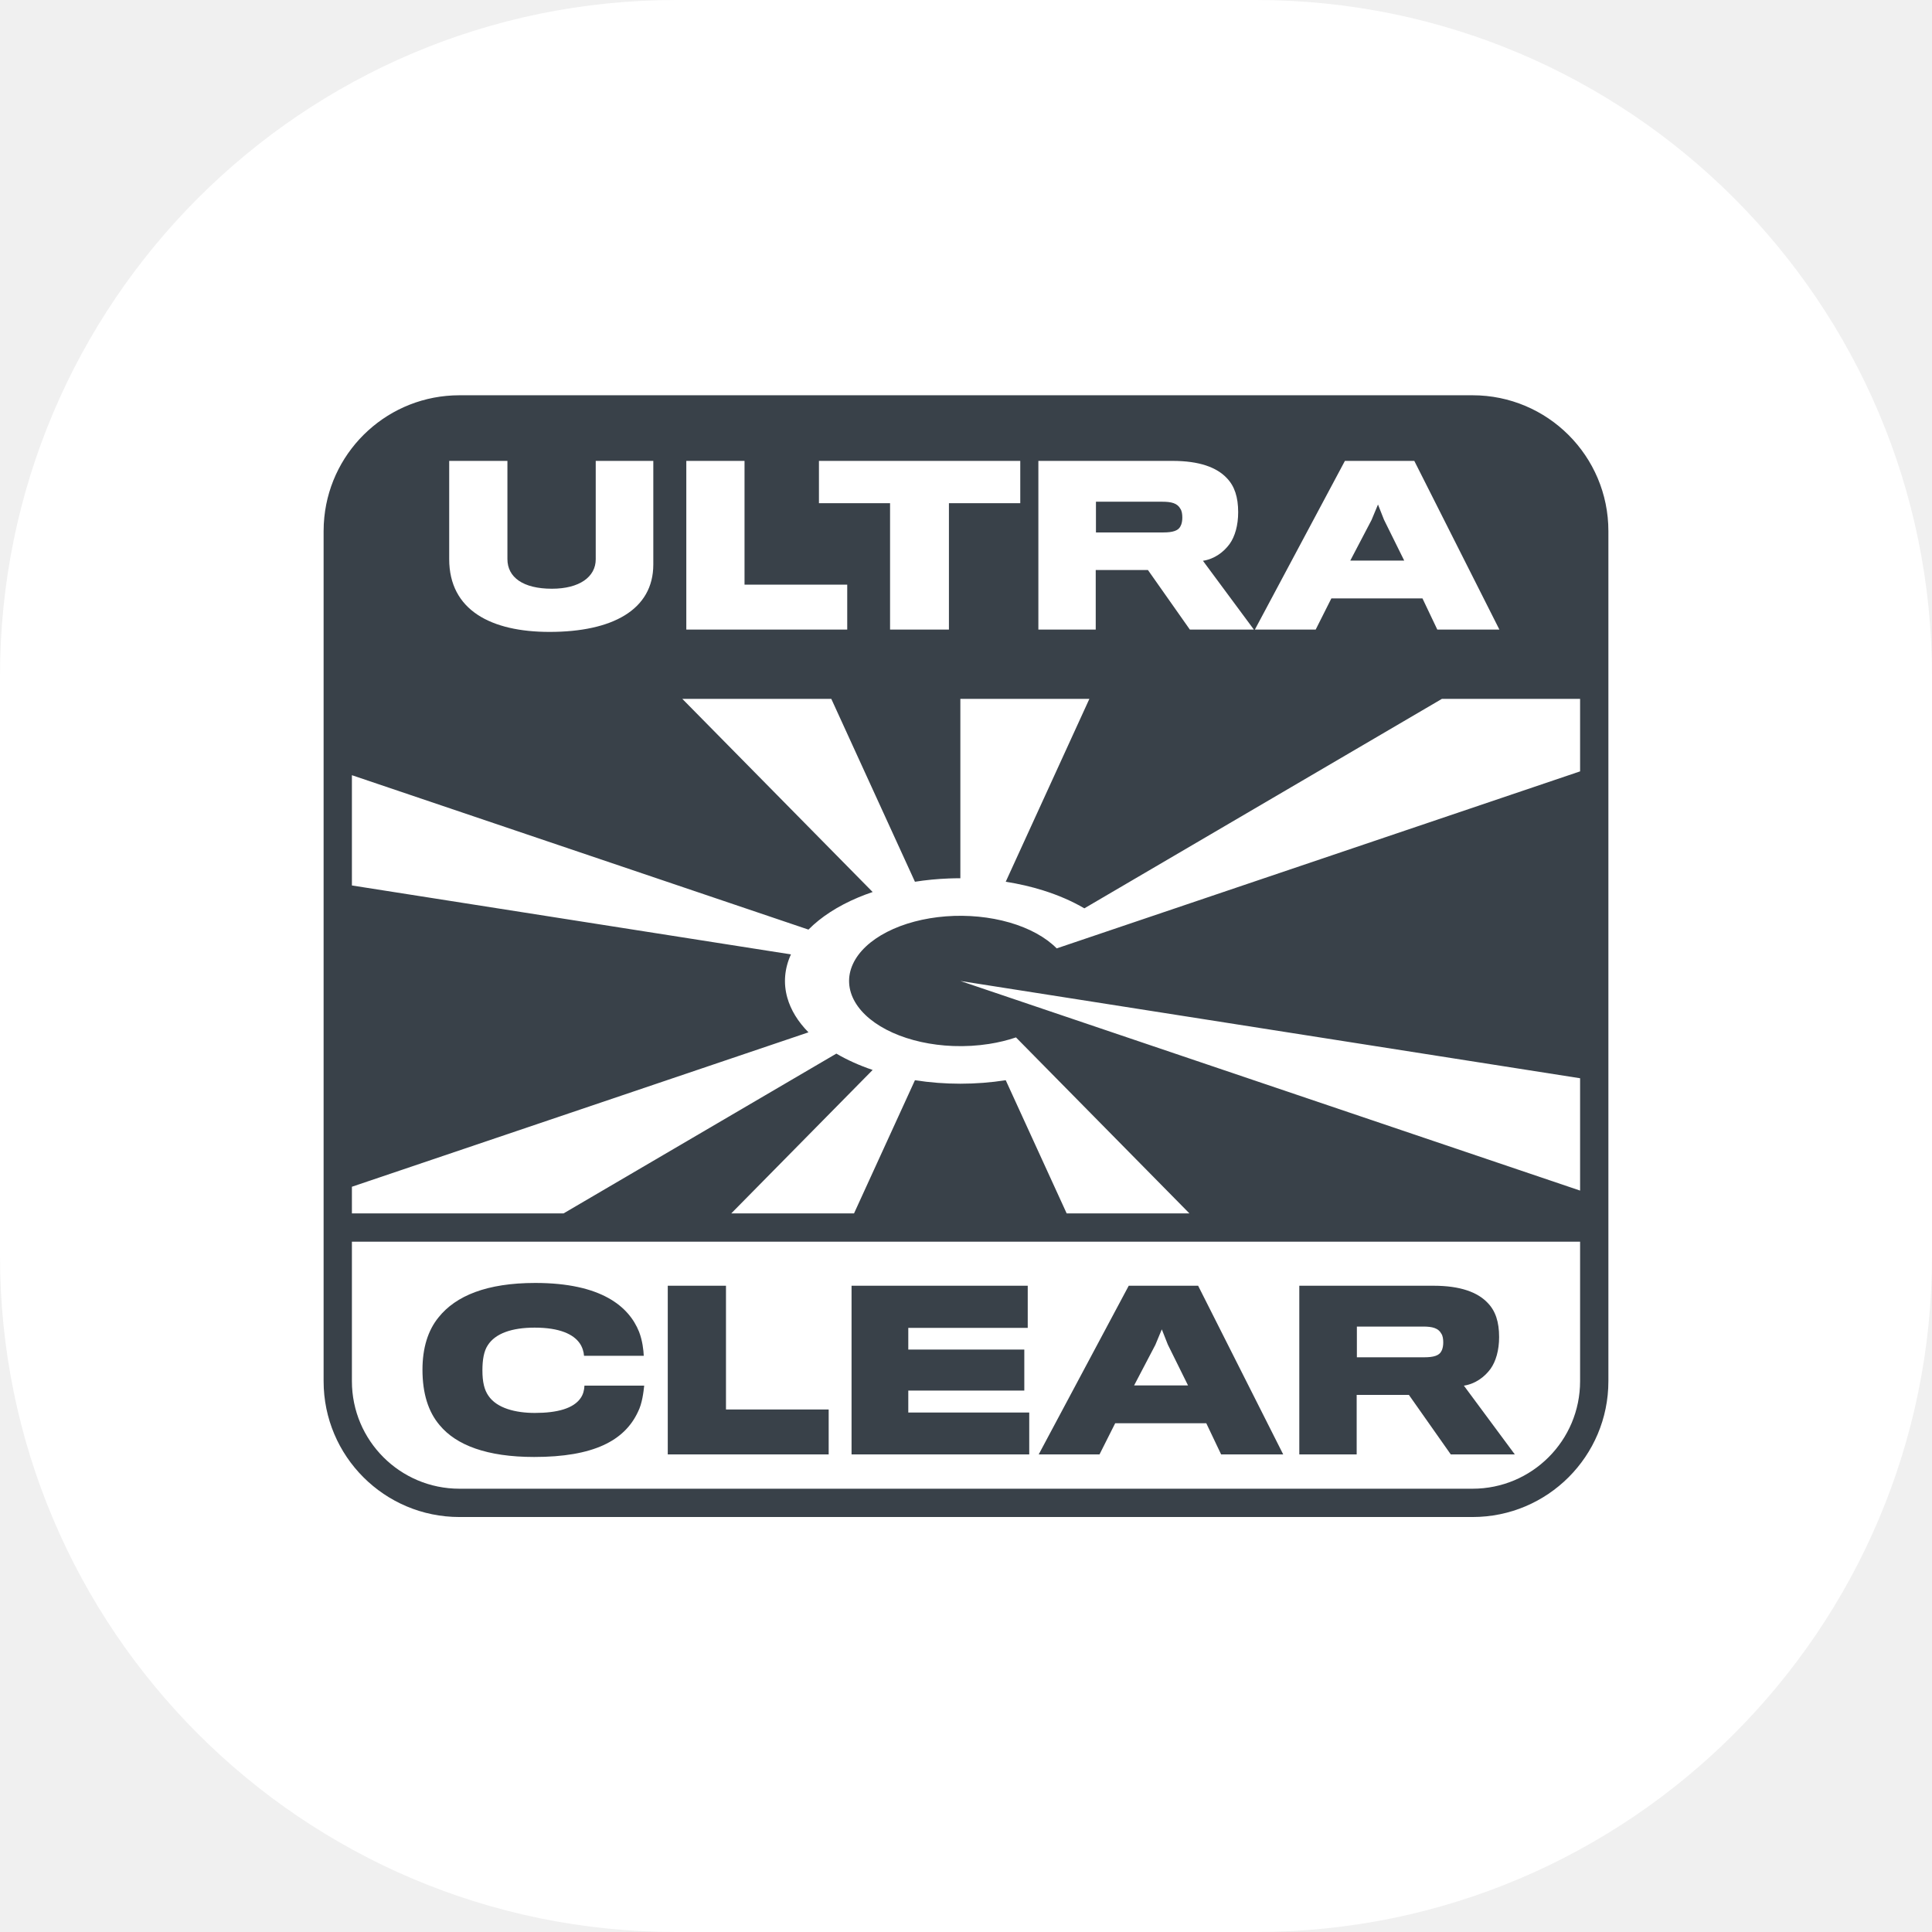
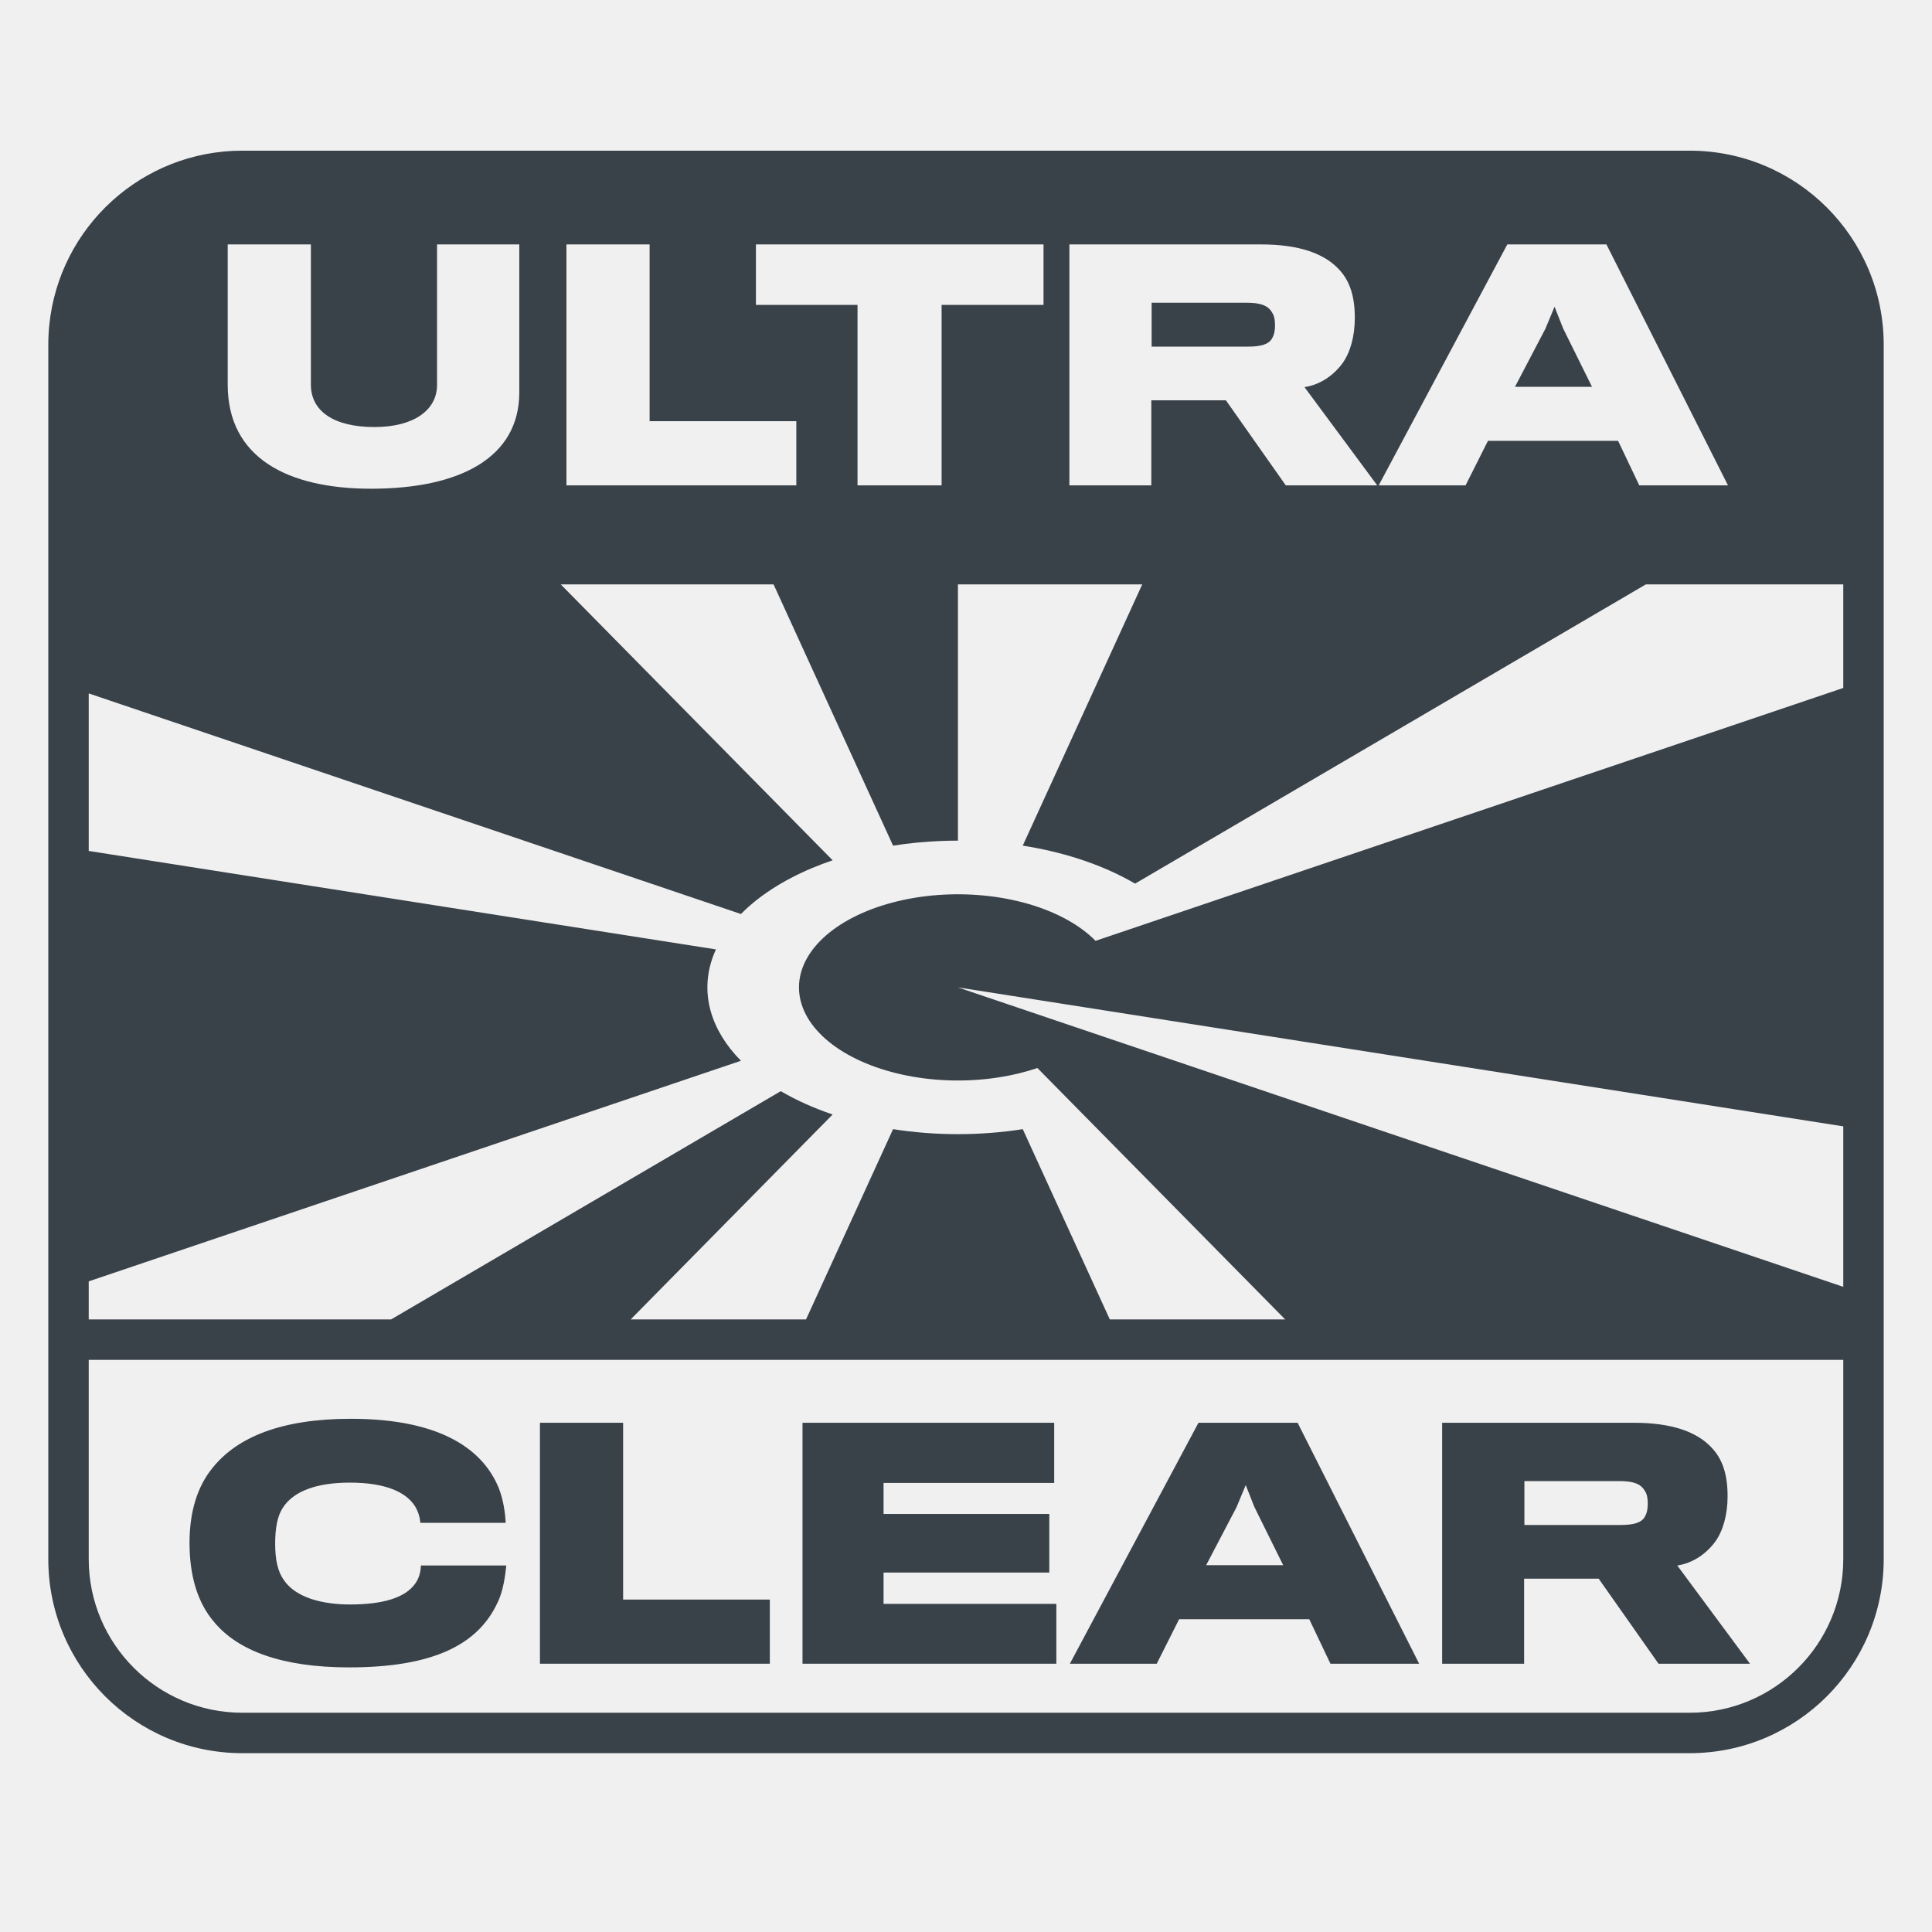
<svg xmlns="http://www.w3.org/2000/svg" version="1.1" width="1000" height="1000">
-   <g clip-path="url(#SvgjsClipPath1015)">
-     <rect width="1000" height="1000" fill="#ffffff" />
-     <g transform="matrix(8.75,0,0,8.75,150,193.75)">
-       <svg version="1.1" width="80" height="70">
-         <svg id="logo-19" width="80" height="70" viewBox="0 0 80 70" fill="none">
-           <path d="M17.43 59.824H20.964C20.926 60.18 20.849 60.879 20.595 61.374C19.794 63.09 17.952 64.043 14.457 64.043C11.661 64.043 9.843 63.344 8.864 62.162C8.191 61.374 7.848 60.281 7.848 58.883C7.848 57.612 8.165 56.558 8.801 55.782C9.818 54.511 11.648 53.749 14.52 53.749C18.434 53.749 20.061 55.147 20.659 56.634C20.862 57.155 20.926 57.74 20.938 58.057H17.405C17.392 57.828 17.303 57.536 17.151 57.32C16.782 56.786 15.969 56.392 14.482 56.392C13.135 56.392 12.156 56.736 11.711 57.434C11.483 57.778 11.394 58.286 11.394 58.922C11.394 59.608 11.508 60.078 11.749 60.421C12.245 61.158 13.351 61.438 14.495 61.438C15.829 61.438 16.782 61.171 17.202 60.561C17.354 60.345 17.418 60.091 17.43 59.824Z" class="ccustom" fill="#394149" />
-           <path d="M31.877 61.235V63.891H22.358V53.914H25.802V61.235H31.877Z" class="ccustom" fill="#394149" />
-           <path d="M43.741 63.891V61.413H36.586V60.116H43.449V57.689H36.586V56.405H43.652V53.914H33.23V63.891H43.741Z" class="ccustom" fill="#394149" />
-           <path fill-rule="evenodd" clip-rule="evenodd" d="M54.214 62.048H48.825L47.898 63.891H44.301L49.626 53.914H53.731L58.764 63.891H55.091L54.214 62.048ZM49.944 59.811H53.134L51.939 57.396L51.583 56.494L51.202 57.409L49.944 59.811Z" class="ccustom" fill="#394149" />
-           <path fill-rule="evenodd" clip-rule="evenodd" d="M71.536 56.952C71.536 56.049 71.32 55.401 70.862 54.931C70.265 54.295 69.235 53.914 67.66 53.914H59.716V63.891H63.11V60.37H66.198L68.676 63.891H72.464L69.452 59.824C70.125 59.722 70.672 59.316 71.027 58.833C71.345 58.388 71.536 57.727 71.536 56.952ZM68.231 57.269C68.231 57.434 68.206 57.638 68.117 57.79C67.99 58.045 67.66 58.146 67.113 58.146H63.122V56.329H67.049C67.583 56.329 67.939 56.418 68.117 56.748C68.206 56.875 68.231 57.079 68.231 57.269Z" class="ccustom" fill="#394149" />
-           <path d="M52.796 8.476C52.796 8.641 52.771 8.845 52.682 8.997C52.555 9.251 52.224 9.353 51.678 9.353H47.687V7.536H51.614C52.148 7.536 52.504 7.624 52.682 7.955C52.771 8.082 52.796 8.285 52.796 8.476Z" class="ccustom" fill="#394149" />
-           <path d="M62.732 11.018H65.922L64.727 8.603L64.371 7.701L63.99 8.616L62.732 11.018Z" class="ccustom" fill="#394149" />
-           <path fill-rule="evenodd" clip-rule="evenodd" d="M2.042 8.452C2.453 4.401 5.875 1.239 10.035 1.239H69.965C74.403 1.239 78 4.836 78 9.274V59.56C78 63.998 74.403 67.595 69.965 67.595H10.035C5.598 67.595 2 63.998 2 59.56V9.274C2 8.997 2.014 8.723 2.042 8.452ZM3.674 23.713L30.681 32.847C31.417 32.101 32.418 31.452 33.622 30.946C33.899 30.83 34.185 30.722 34.478 30.623L23.219 19.198H32.032L36.98 30.016C37.634 29.913 38.306 29.848 38.986 29.822C39.213 29.813 39.439 29.809 39.666 29.809V19.198H47.298L42.35 30.016C43.113 30.136 43.853 30.306 44.555 30.526C45.459 30.809 46.283 31.168 47.001 31.589L68.152 19.198H76.326V23.487L45.365 33.958C44.714 33.298 43.743 32.765 42.576 32.428C41.408 32.091 40.097 31.964 38.806 32.063C37.516 32.163 36.304 32.484 35.326 32.987C34.347 33.49 33.645 34.151 33.308 34.888C32.971 35.624 33.015 36.403 33.433 37.125C33.851 37.847 34.626 38.48 35.659 38.944C36.691 39.409 37.936 39.683 39.235 39.733C39.956 39.761 40.677 39.718 41.368 39.61C41.921 39.523 42.455 39.394 42.956 39.224L53.217 49.635H45.955L42.35 41.756C40.589 42.032 38.737 42.032 36.98 41.756L33.376 49.635H26.114L34.478 41.149C33.695 40.884 32.972 40.559 32.33 40.183L16.194 49.635H3.674V48.058L30.681 38.924C30.059 38.294 29.634 37.6 29.43 36.876C29.188 36.019 29.264 35.145 29.645 34.313L3.674 30.236V23.713ZM76.326 48.285L39.666 35.886L76.326 41.64V48.285ZM76.326 51.309H3.674V59.56C3.674 63.073 6.522 65.921 10.035 65.921H69.965C73.478 65.921 76.326 63.073 76.326 59.56V51.309ZM21.503 11.247V5.121H18.097V10.941C18.097 11.984 17.131 12.683 15.504 12.683C13.801 12.683 12.873 12.009 12.873 10.929V5.121H9.429V10.929C9.429 13.954 11.908 15.237 15.364 15.237C19.063 15.237 21.503 13.941 21.503 11.247ZM32.974 15.098V12.441H26.899V5.121H23.455V15.098H32.974ZM43.21 5.121V7.624H38.99V15.098H35.508V7.624H31.301V5.121H43.21ZM56.1 8.158C56.1 7.256 55.884 6.608 55.427 6.137C54.83 5.502 53.8 5.121 52.224 5.121H44.281V15.098H47.674V11.577H50.763L53.241 15.098H57.028L54.016 11.03C54.69 10.929 55.236 10.522 55.592 10.039C55.91 9.594 56.1 8.934 56.1 8.158ZM67.002 13.255H61.613L60.686 15.098H57.089L62.414 5.121H66.519L71.552 15.098H67.879L67.002 13.255Z" class="ccustom" fill="#394149" />
-         </svg>
-       </svg>
-     </g>
+   <style>
+     #light-icon {
+       display: inline;
+     }
+     #dark-icon {
+       display: none;
+     }
+ 
+     @media (prefers-color-scheme: dark) {
+       #light-icon {
+         display: none;
+       }
+       #dark-icon {
+         display: inline;
+       }
+     }
+   </style>
+   <g id="light-icon">
+     <svg version="1.1" width="1000" height="1000">
+       <g>
+         <g transform="matrix(12.5,0,0,12.5,0,62.5)">
+           <svg version="1.1" width="80" height="70">
+             <svg id="logo-19" width="80" height="70" viewBox="0 0 80 70" fill="none">
+               <path d="M17.43 59.824H20.964C20.926 60.18 20.849 60.879 20.595 61.374C19.794 63.09 17.952 64.043 14.457 64.043C11.661 64.043 9.843 63.344 8.864 62.162C8.191 61.374 7.848 60.281 7.848 58.883C7.848 57.612 8.165 56.558 8.801 55.782C9.818 54.511 11.648 53.749 14.52 53.749C18.434 53.749 20.061 55.147 20.659 56.634C20.862 57.155 20.926 57.74 20.938 58.057H17.405C17.392 57.828 17.303 57.536 17.151 57.32C16.782 56.786 15.969 56.392 14.482 56.392C13.135 56.392 12.156 56.736 11.711 57.434C11.483 57.778 11.394 58.286 11.394 58.922C11.394 59.608 11.508 60.078 11.749 60.421C12.245 61.158 13.351 61.438 14.495 61.438C15.829 61.438 16.782 61.171 17.202 60.561C17.354 60.345 17.418 60.091 17.43 59.824Z" class="ccustom" fill="#394149" />
+               <path d="M31.877 61.235V63.891H22.358V53.914H25.802V61.235H31.877Z" class="ccustom" fill="#394149" />
+               <path d="M43.741 63.891V61.413H36.586V60.116H43.449V57.689H36.586V56.405H43.652V53.914H33.23V63.891H43.741Z" class="ccustom" fill="#394149" />
+               <path fill-rule="evenodd" clip-rule="evenodd" d="M54.214 62.048H48.825L47.898 63.891H44.301L49.626 53.914H53.731L58.764 63.891H55.091L54.214 62.048ZM49.944 59.811H53.134L51.939 57.396L51.583 56.494L51.202 57.409L49.944 59.811Z" class="ccustom" fill="#394149" />
+               <path fill-rule="evenodd" clip-rule="evenodd" d="M71.536 56.952C71.536 56.049 71.32 55.401 70.862 54.931C70.265 54.295 69.235 53.914 67.66 53.914H59.716V63.891H63.11V60.37H66.198L68.676 63.891H72.464L69.452 59.824C70.125 59.722 70.672 59.316 71.027 58.833C71.345 58.388 71.536 57.727 71.536 56.952ZM68.231 57.269C68.231 57.434 68.206 57.638 68.117 57.79C67.99 58.045 67.66 58.146 67.113 58.146H63.122V56.329H67.049C67.583 56.329 67.939 56.418 68.117 56.748C68.206 56.875 68.231 57.079 68.231 57.269Z" class="ccustom" fill="#394149" />
+               <path d="M52.796 8.476C52.796 8.641 52.771 8.845 52.682 8.997C52.555 9.251 52.224 9.353 51.678 9.353H47.687V7.536H51.614C52.148 7.536 52.504 7.624 52.682 7.955C52.771 8.082 52.796 8.285 52.796 8.476Z" class="ccustom" fill="#394149" />
+               <path d="M62.732 11.018H65.922L64.727 8.603L64.371 7.701L63.99 8.616L62.732 11.018Z" class="ccustom" fill="#394149" />
+               <path fill-rule="evenodd" clip-rule="evenodd" d="M2.042 8.452C2.453 4.401 5.875 1.239 10.035 1.239H69.965C74.403 1.239 78 4.836 78 9.274V59.56C78 63.998 74.403 67.595 69.965 67.595H10.035C5.598 67.595 2 63.998 2 59.56V9.274C2 8.997 2.014 8.723 2.042 8.452ZM3.674 23.713L30.681 32.847C31.417 32.101 32.418 31.452 33.622 30.946C33.899 30.83 34.185 30.722 34.478 30.623L23.219 19.198H32.032L36.98 30.016C37.634 29.913 38.306 29.848 38.986 29.822C39.213 29.813 39.439 29.809 39.666 29.809V19.198H47.298L42.35 30.016C43.113 30.136 43.853 30.306 44.555 30.526C45.459 30.809 46.283 31.168 47.001 31.589L68.152 19.198H76.326V23.487L45.365 33.958C44.714 33.298 43.743 32.765 42.576 32.428C41.408 32.091 40.097 31.964 38.806 32.063C37.516 32.163 36.304 32.484 35.326 32.987C34.347 33.49 33.645 34.151 33.308 34.888C32.971 35.624 33.015 36.403 33.433 37.125C33.851 37.847 34.626 38.48 35.659 38.944C36.691 39.409 37.936 39.683 39.235 39.733C39.956 39.761 40.677 39.718 41.368 39.61C41.921 39.523 42.455 39.394 42.956 39.224L53.217 49.635H45.955L42.35 41.756C40.589 42.032 38.737 42.032 36.98 41.756L33.376 49.635H26.114L34.478 41.149C33.695 40.884 32.972 40.559 32.33 40.183L16.194 49.635H3.674V48.058L30.681 38.924C30.059 38.294 29.634 37.6 29.43 36.876C29.188 36.019 29.264 35.145 29.645 34.313L3.674 30.236V23.713ZM76.326 48.285L39.666 35.886L76.326 41.64V48.285ZM76.326 51.309H3.674V59.56C3.674 63.073 6.522 65.921 10.035 65.921H69.965C73.478 65.921 76.326 63.073 76.326 59.56V51.309ZM21.503 11.247V5.121H18.097V10.941C18.097 11.984 17.131 12.683 15.504 12.683C13.801 12.683 12.873 12.009 12.873 10.929V5.121H9.429V10.929C9.429 13.954 11.908 15.237 15.364 15.237C19.063 15.237 21.503 13.941 21.503 11.247ZM32.974 15.098V12.441H26.899V5.121H23.455V15.098H32.974ZM43.21 5.121V7.624H38.99V15.098H35.508V7.624H31.301V5.121H43.21ZM56.1 8.158C56.1 7.256 55.884 6.608 55.427 6.137C54.83 5.502 53.8 5.121 52.224 5.121H44.281V15.098H47.674V11.577H50.763L53.241 15.098H57.028L54.016 11.03C54.69 10.929 55.236 10.522 55.592 10.039C55.91 9.594 56.1 8.934 56.1 8.158ZM67.002 13.255H61.613L60.686 15.098H57.089L62.414 5.121H66.519L71.552 15.098H67.879L67.002 13.255Z" class="ccustom" fill="#394149" />
+             </svg>
+           </svg>
+         </g>
+       </g>
+     </svg>
  </g>
-   <defs>
-     <clipPath id="SvgjsClipPath1015">
-       <rect width="1000" height="1000" x="0" y="0" rx="350" ry="350" />
-     </clipPath>
-   </defs>
+   <g id="dark-icon">
+     <svg version="1.1" width="1000" height="1000">
+       <g clip-path="url(#SvgjsClipPath1010)">
+         <rect width="1000" height="1000" fill="#ffffff" />
+         <g transform="matrix(8.75,0,0,8.75,150,193.75)">
+           <svg version="1.1" width="80" height="70">
+             <svg id="logo-19" width="80" height="70" viewBox="0 0 80 70" fill="none">
+               <path d="M17.43 59.824H20.964C20.926 60.18 20.849 60.879 20.595 61.374C19.794 63.09 17.952 64.043 14.457 64.043C11.661 64.043 9.843 63.344 8.864 62.162C8.191 61.374 7.848 60.281 7.848 58.883C7.848 57.612 8.165 56.558 8.801 55.782C9.818 54.511 11.648 53.749 14.52 53.749C18.434 53.749 20.061 55.147 20.659 56.634C20.862 57.155 20.926 57.74 20.938 58.057H17.405C17.392 57.828 17.303 57.536 17.151 57.32C16.782 56.786 15.969 56.392 14.482 56.392C13.135 56.392 12.156 56.736 11.711 57.434C11.483 57.778 11.394 58.286 11.394 58.922C11.394 59.608 11.508 60.078 11.749 60.421C12.245 61.158 13.351 61.438 14.495 61.438C15.829 61.438 16.782 61.171 17.202 60.561C17.354 60.345 17.418 60.091 17.43 59.824Z" class="ccustom" fill="#394149" />
+               <path d="M31.877 61.235V63.891H22.358V53.914H25.802V61.235H31.877Z" class="ccustom" fill="#394149" />
+               <path d="M43.741 63.891V61.413H36.586V60.116H43.449V57.689H36.586V56.405H43.652V53.914H33.23V63.891H43.741Z" class="ccustom" fill="#394149" />
+               <path fill-rule="evenodd" clip-rule="evenodd" d="M54.214 62.048H48.825L47.898 63.891H44.301L49.626 53.914H53.731L58.764 63.891H55.091L54.214 62.048ZM49.944 59.811H53.134L51.939 57.396L51.583 56.494L51.202 57.409L49.944 59.811Z" class="ccustom" fill="#394149" />
+               <path fill-rule="evenodd" clip-rule="evenodd" d="M71.536 56.952C71.536 56.049 71.32 55.401 70.862 54.931C70.265 54.295 69.235 53.914 67.66 53.914H59.716V63.891H63.11V60.37H66.198L68.676 63.891H72.464L69.452 59.824C70.125 59.722 70.672 59.316 71.027 58.833C71.345 58.388 71.536 57.727 71.536 56.952ZM68.231 57.269C68.231 57.434 68.206 57.638 68.117 57.79C67.99 58.045 67.66 58.146 67.113 58.146H63.122V56.329H67.049C67.583 56.329 67.939 56.418 68.117 56.748C68.206 56.875 68.231 57.079 68.231 57.269Z" class="ccustom" fill="#394149" />
+               <path d="M52.796 8.476C52.796 8.641 52.771 8.845 52.682 8.997C52.555 9.251 52.224 9.353 51.678 9.353H47.687V7.536H51.614C52.148 7.536 52.504 7.624 52.682 7.955C52.771 8.082 52.796 8.285 52.796 8.476Z" class="ccustom" fill="#394149" />
+               <path d="M62.732 11.018H65.922L64.727 8.603L64.371 7.701L63.99 8.616L62.732 11.018Z" class="ccustom" fill="#394149" />
+               <path fill-rule="evenodd" clip-rule="evenodd" d="M2.042 8.452C2.453 4.401 5.875 1.239 10.035 1.239H69.965C74.403 1.239 78 4.836 78 9.274V59.56C78 63.998 74.403 67.595 69.965 67.595H10.035C5.598 67.595 2 63.998 2 59.56V9.274C2 8.997 2.014 8.723 2.042 8.452ZM3.674 23.713L30.681 32.847C31.417 32.101 32.418 31.452 33.622 30.946C33.899 30.83 34.185 30.722 34.478 30.623L23.219 19.198H32.032L36.98 30.016C37.634 29.913 38.306 29.848 38.986 29.822C39.213 29.813 39.439 29.809 39.666 29.809V19.198H47.298L42.35 30.016C43.113 30.136 43.853 30.306 44.555 30.526C45.459 30.809 46.283 31.168 47.001 31.589L68.152 19.198H76.326V23.487L45.365 33.958C44.714 33.298 43.743 32.765 42.576 32.428C41.408 32.091 40.097 31.964 38.806 32.063C37.516 32.163 36.304 32.484 35.326 32.987C34.347 33.49 33.645 34.151 33.308 34.888C32.971 35.624 33.015 36.403 33.433 37.125C33.851 37.847 34.626 38.48 35.659 38.944C36.691 39.409 37.936 39.683 39.235 39.733C39.956 39.761 40.677 39.718 41.368 39.61C41.921 39.523 42.455 39.394 42.956 39.224L53.217 49.635H45.955L42.35 41.756C40.589 42.032 38.737 42.032 36.98 41.756L33.376 49.635H26.114L34.478 41.149C33.695 40.884 32.972 40.559 32.33 40.183L16.194 49.635H3.674V48.058L30.681 38.924C30.059 38.294 29.634 37.6 29.43 36.876C29.188 36.019 29.264 35.145 29.645 34.313L3.674 30.236V23.713ZM76.326 48.285L39.666 35.886L76.326 41.64V48.285ZM76.326 51.309H3.674V59.56C3.674 63.073 6.522 65.921 10.035 65.921H69.965C73.478 65.921 76.326 63.073 76.326 59.56V51.309ZM21.503 11.247V5.121H18.097V10.941C18.097 11.984 17.131 12.683 15.504 12.683C13.801 12.683 12.873 12.009 12.873 10.929V5.121H9.429V10.929C9.429 13.954 11.908 15.237 15.364 15.237C19.063 15.237 21.503 13.941 21.503 11.247ZM32.974 15.098V12.441H26.899V5.121H23.455V15.098H32.974ZM43.21 5.121V7.624H38.99V15.098H35.508V7.624H31.301V5.121H43.21ZM56.1 8.158C56.1 7.256 55.884 6.608 55.427 6.137C54.83 5.502 53.8 5.121 52.224 5.121H44.281V15.098H47.674V11.577H50.763L53.241 15.098H57.028L54.016 11.03C54.69 10.929 55.236 10.522 55.592 10.039C55.91 9.594 56.1 8.934 56.1 8.158ZM67.002 13.255H61.613L60.686 15.098H57.089L62.414 5.121H66.519L71.552 15.098H67.879L67.002 13.255Z" class="ccustom" fill="#394149" />
+             </svg>
+           </svg>
+         </g>
+       </g>
+       <defs>
+         <clipPath id="SvgjsClipPath1010">
+           <rect width="1000" height="1000" x="0" y="0" rx="350" ry="350" />
+         </clipPath>
+       </defs>
+     </svg>
+   </g>
</svg>
